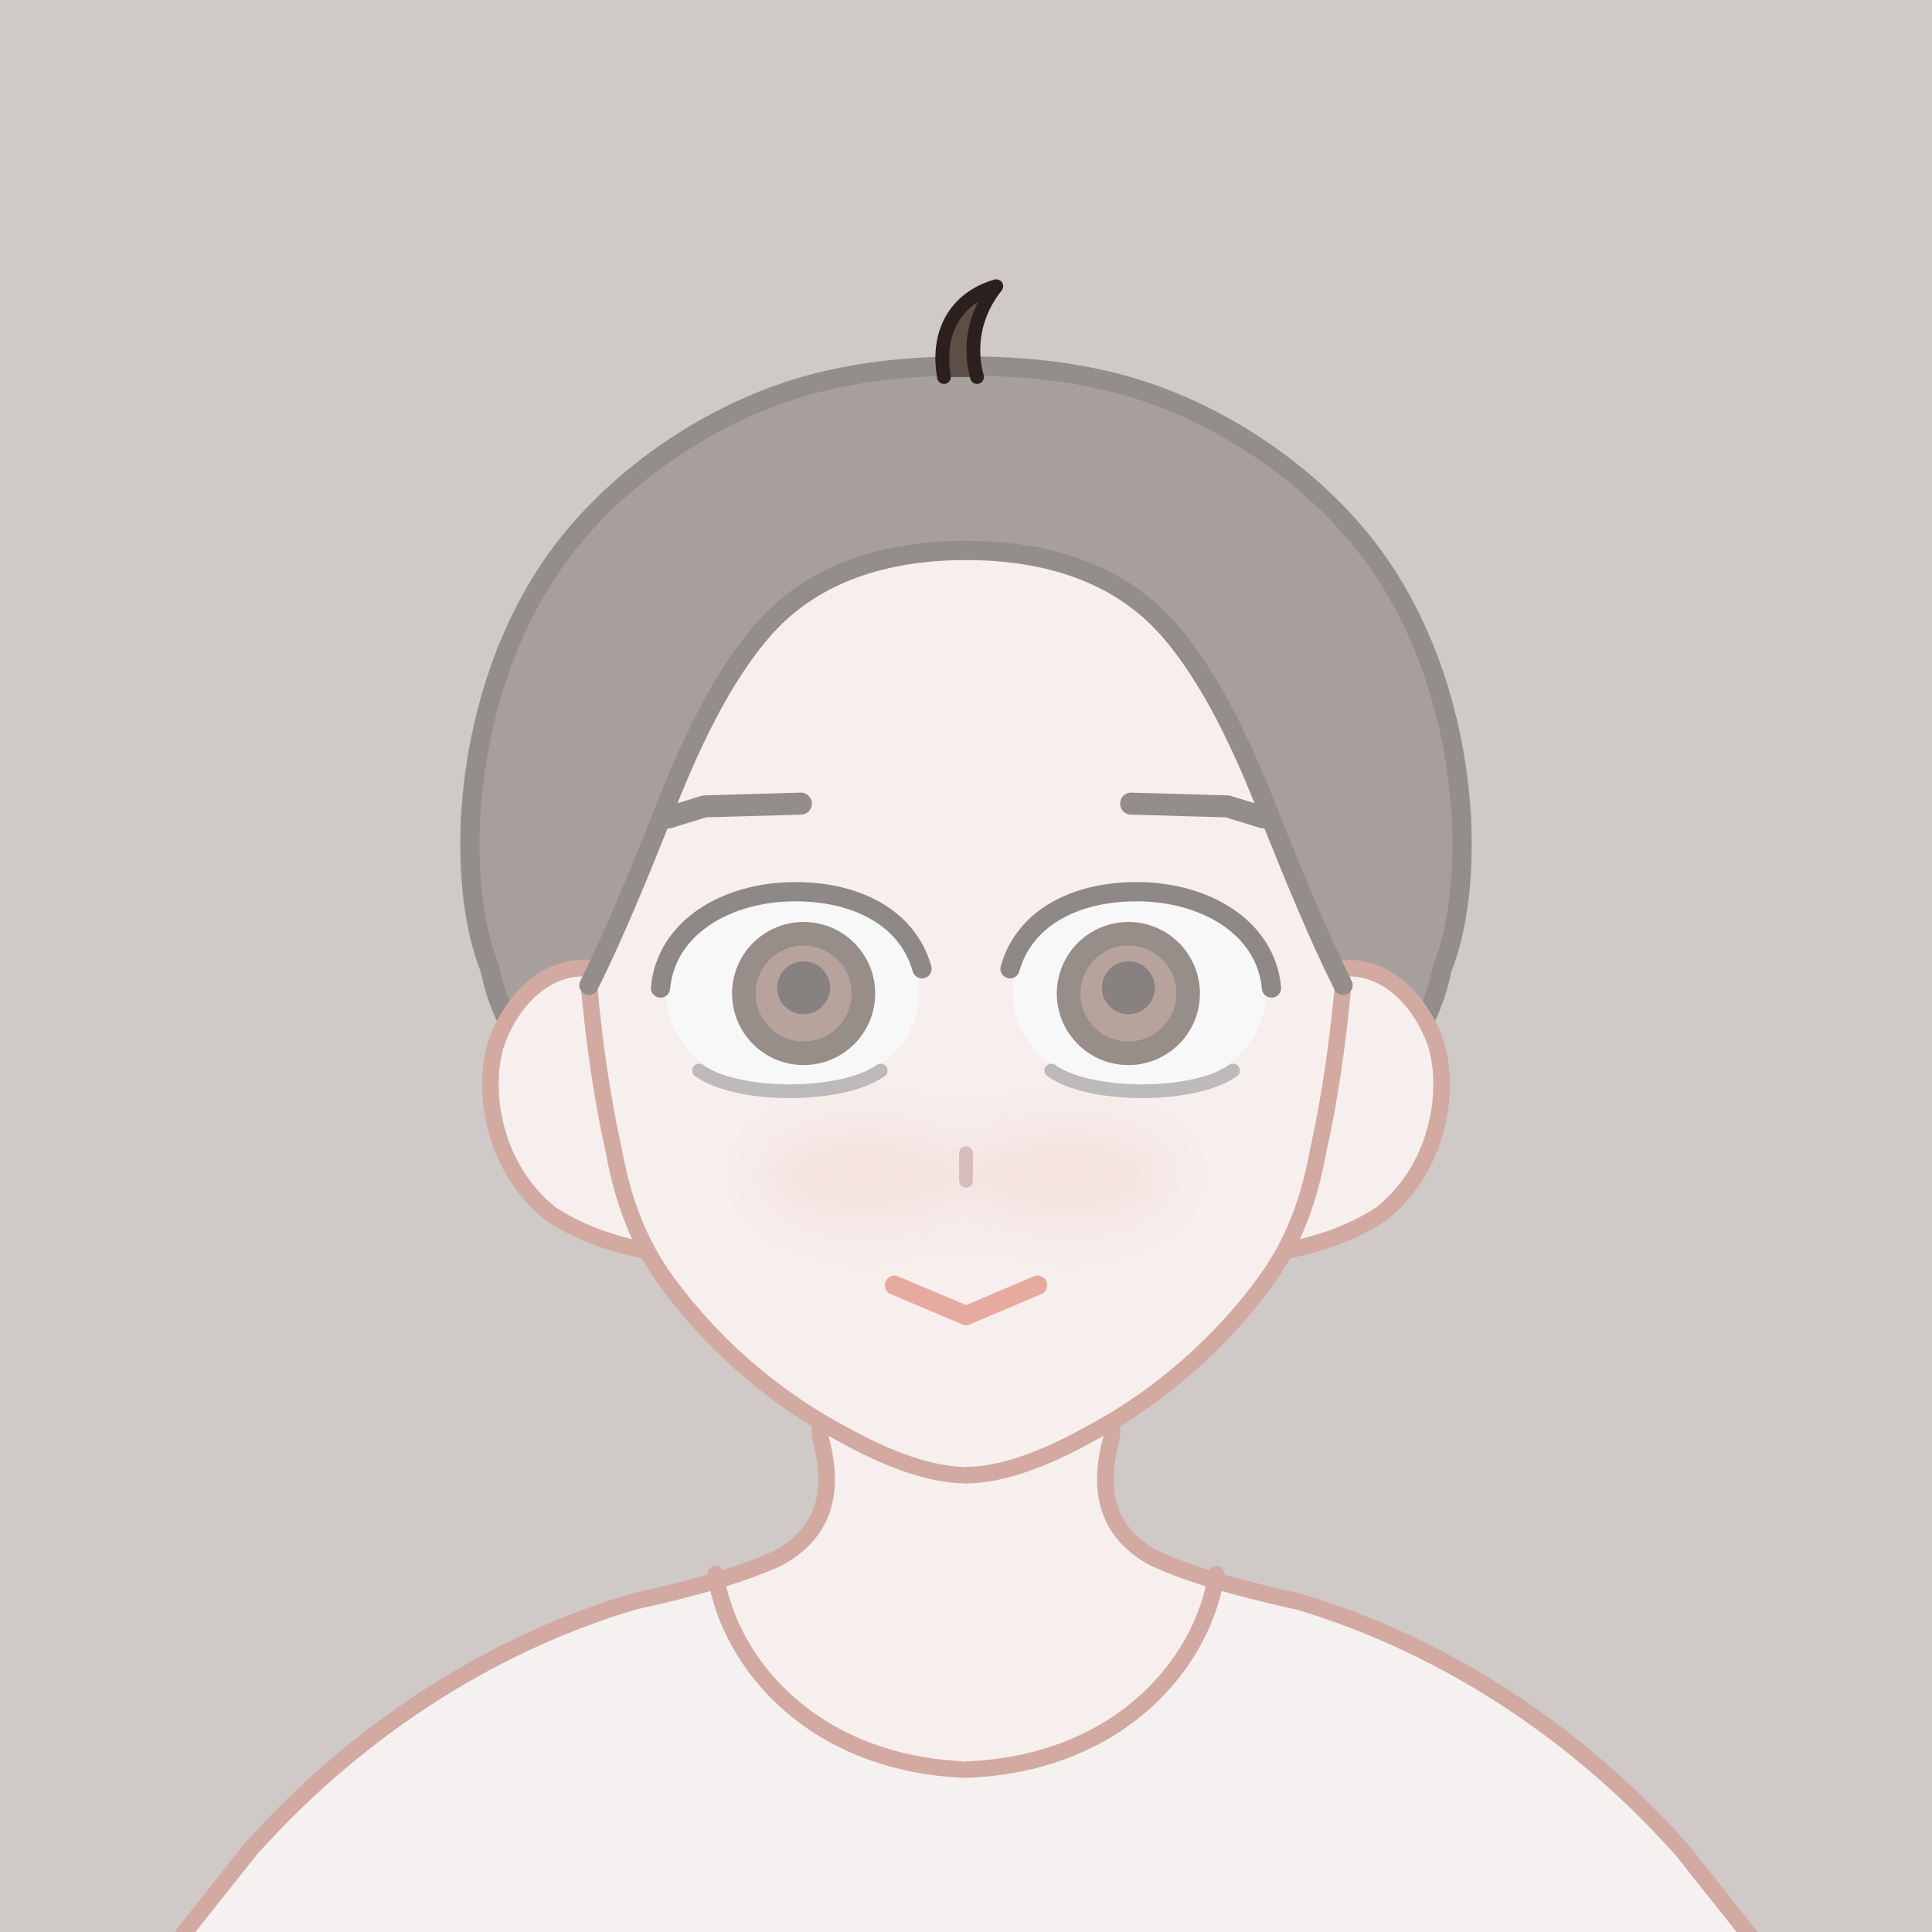
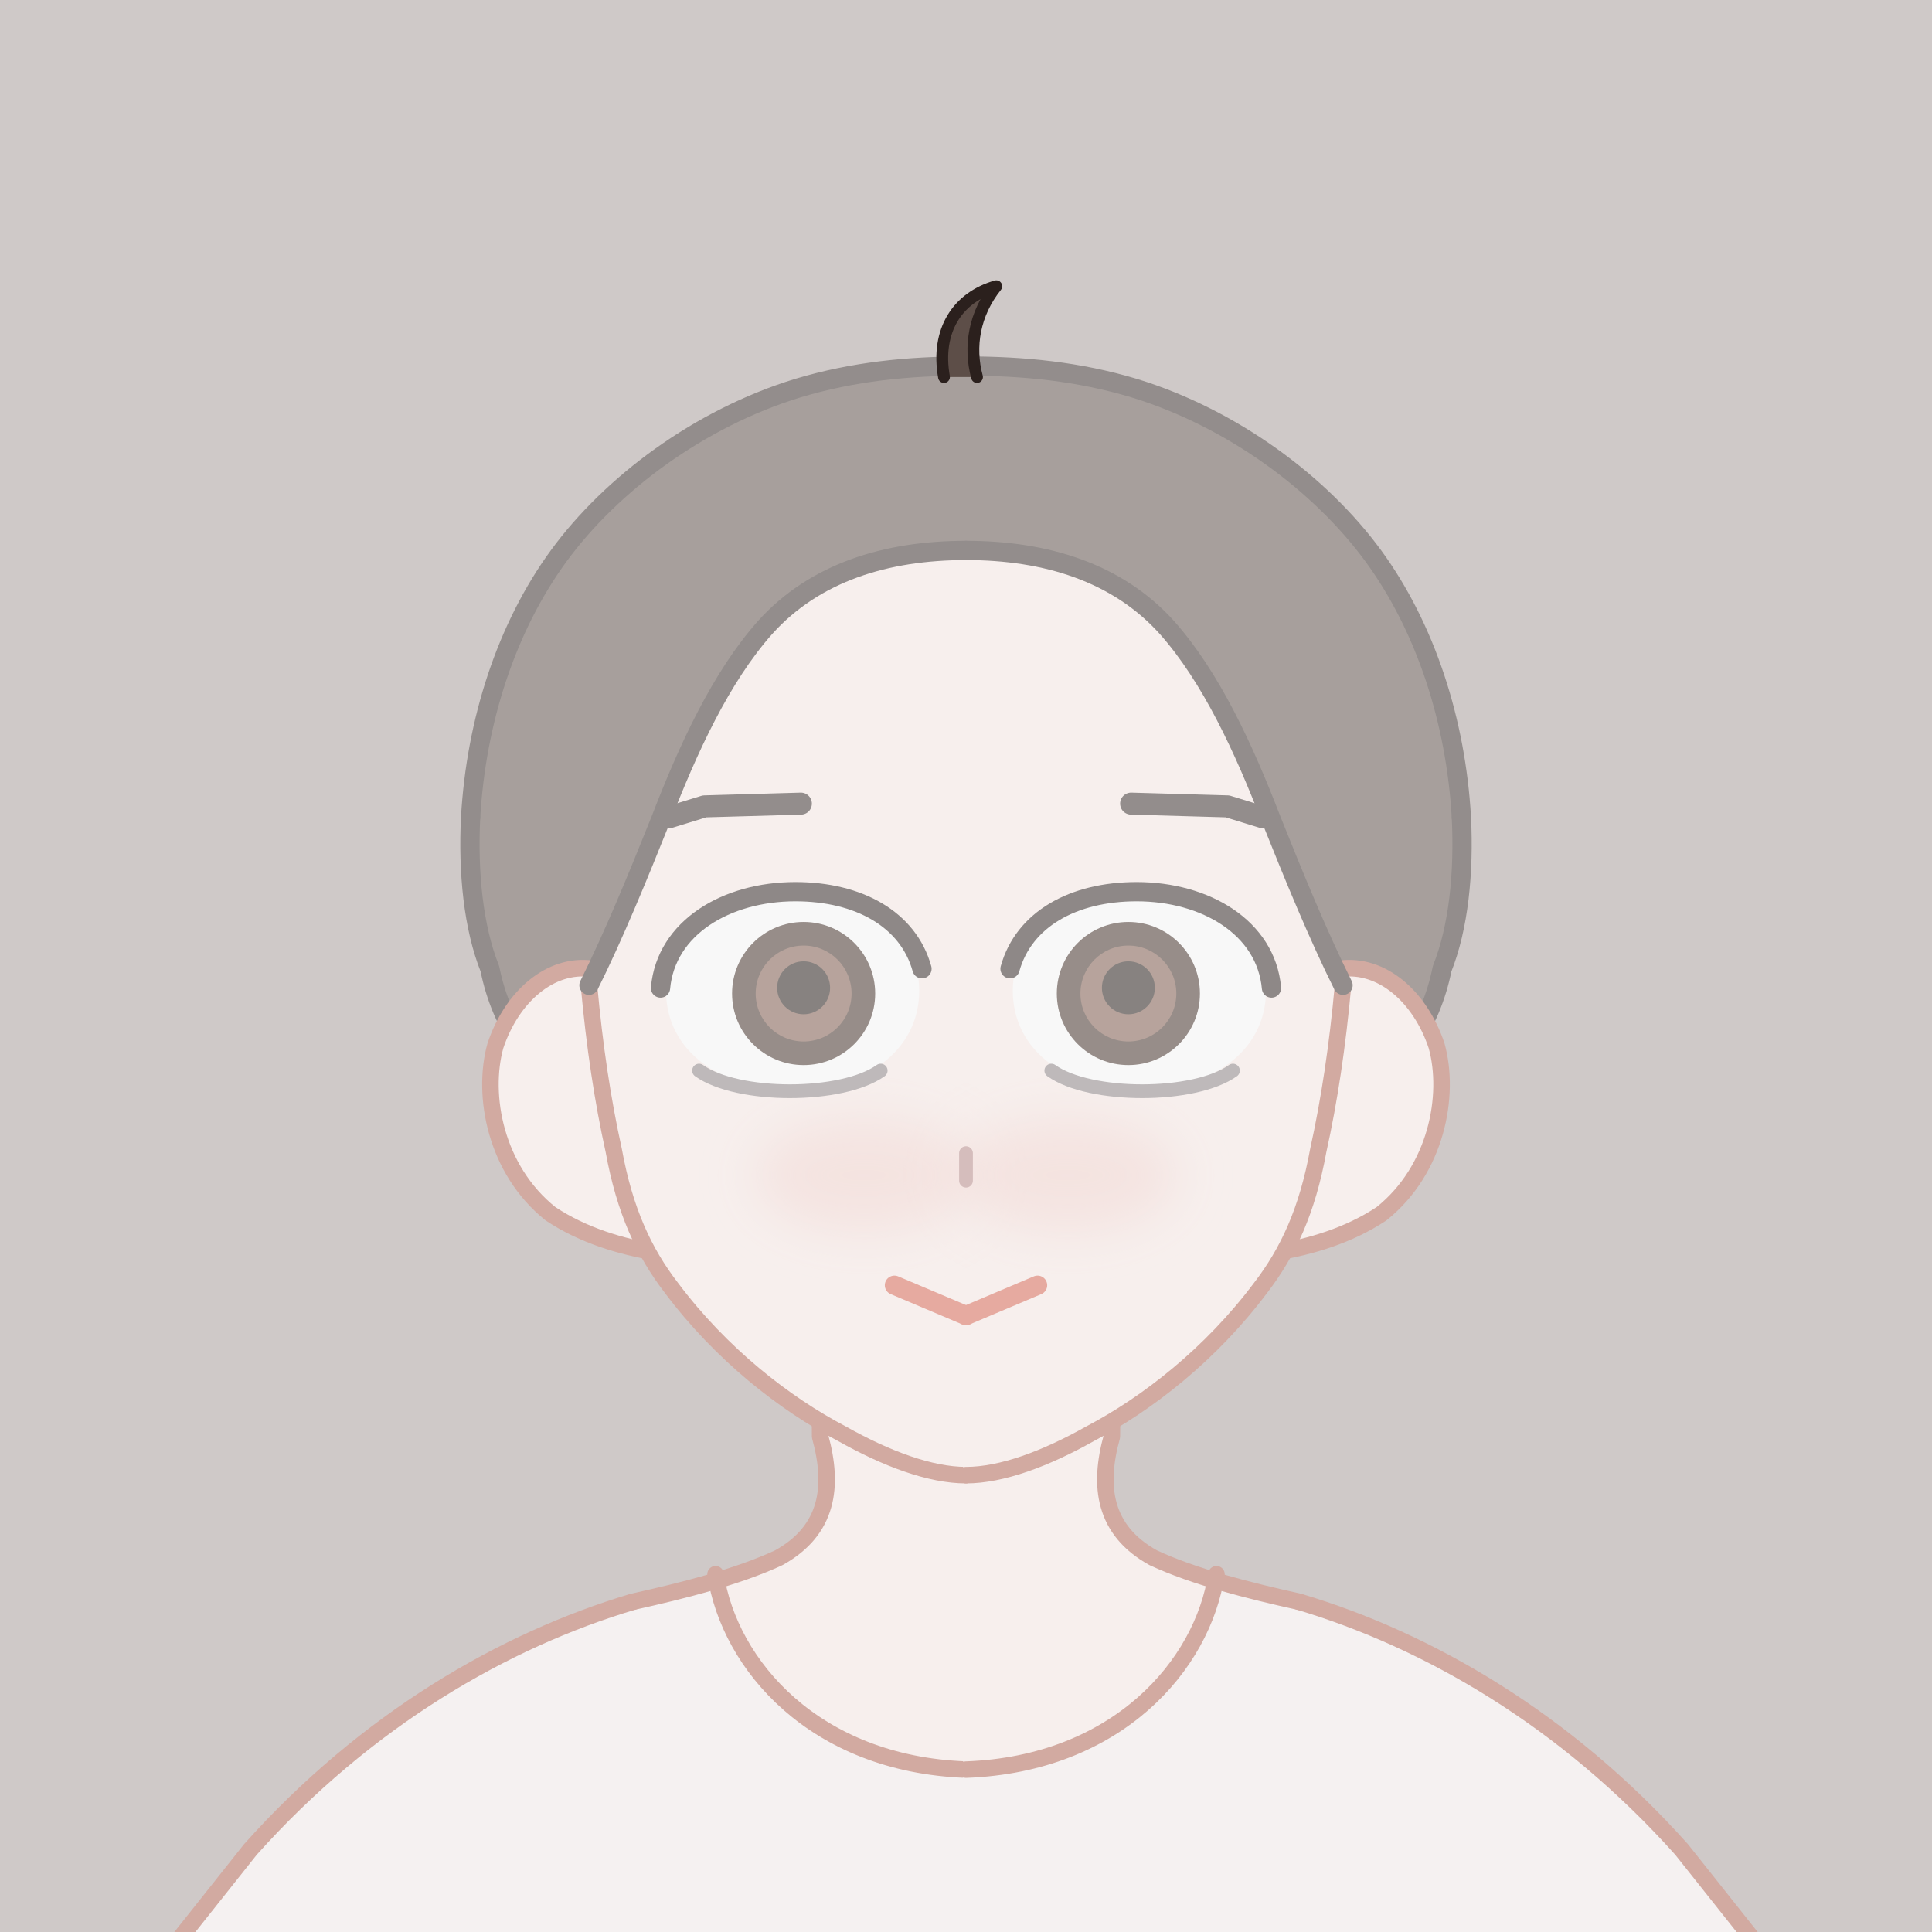
<svg xmlns="http://www.w3.org/2000/svg" width="702" height="702" viewBox="0 0 702 702">
  <defs>
    <clipPath id="clip-path-1">
      <path d="M242 389.2 L386 389.2 L386 464.8 L242 464.8 Z" />
    </clipPath>
    <filter id="filter-1" filterUnits="userSpaceOnUse" x="245" y="377" width="138" height="100" color-interpolation-filters="sRGB">
      <feGaussianBlur in="SourceGraphic" stdDeviation="9" color-interpolation-filters="linearRGB" />
    </filter>
    <clipPath id="clip-path-2">
      <path d="M460 389.2 L316 389.2 L316 464.8 L460 464.8 Z" />
    </clipPath>
    <filter id="filter-2" filterUnits="userSpaceOnUse" x="319" y="377" width="138" height="100" color-interpolation-filters="sRGB">
      <feGaussianBlur in="SourceGraphic" stdDeviation="9" color-interpolation-filters="linearRGB" />
    </filter>
    <clipPath id="clip-path-3">
      <path d="M242 360 C242 338 262 326 288 326 C314 326 334 338 334 360 C334 382 314 396 288 396 C262 396 242 382 242 360 Z" />
    </clipPath>
    <clipPath id="clip-path-4">
      <path d="M460 360 C460 338 440 326 414 326 C388 326 368 338 368 360 C368 382 388 396 414 396 C440 396 460 382 460 360 Z" />
    </clipPath>
  </defs>
  <g id="_ref">
    <g opacity="0.5">
      <rect x="0" y="0" width="702" height="702" fill="#ada19f" />
      <g data-layer="body">
        <g>
          <path d="M260 573 L230 582 C183 596 133 625 91 672 L60 712 L352 712 L352 643 C296 641 265 605 260 573 Z" fill="#f9f2f1" />
          <path d="M296 490 L298 522 C303 540 301 556 283 566 L260 573 C265 605 296 641 352 643 L352 490 Z" fill="#fdeeea" />
          <path d="M230 582 C183 596 133 625 91 672 L64 706" fill="none" stroke="#b46352" stroke-width="6" stroke-linecap="round" stroke-linejoin="round" />
          <path d="M296 500 C298 510 298 516 298 522 C303 540 301 556 283 566 C268 573 248 578 230 582" fill="none" stroke="#b46352" stroke-width="6" stroke-linecap="round" stroke-linejoin="round" />
          <path d="M260 572 C265 605 296 641 351 643" fill="none" stroke="#b46352" stroke-width="6" stroke-linecap="round" stroke-linejoin="round" />
        </g>
        <g>
          <path d="M442 573 L472 582 C519 596 569 625 611 672 L642 712 L350 712 L350 643 C406 641 437 605 442 573 Z" fill="#f9f2f1" />
          <path d="M406 490 L404 522 C399 540 401 556 419 566 L442 573 C437 605 406 641 350 643 L350 490 Z" fill="#fdeeea" />
          <path d="M472 582 C519 596 569 625 611 672 L638 706" fill="none" stroke="#b46352" stroke-width="6" stroke-linecap="round" stroke-linejoin="round" />
          <path d="M406 500 C404 510 404 516 404 522 C399 540 401 556 419 566 C434 573 454 578 472 582" fill="none" stroke="#b46352" stroke-width="6" stroke-linecap="round" stroke-linejoin="round" />
          <path d="M442 572 C437 605 406 641 351 643" fill="none" stroke="#b46352" stroke-width="6" stroke-linecap="round" stroke-linejoin="round" />
        </g>
      </g>
      <g data-layer="hairBase">
        <g>
          <path d="M352 133 L351 133 C330 133 310 135 290 141 C254 152 222 176 203 202 C184 228 173 262 171 297 C170 317 172 337 178 352 C180 362 184 372 190 380 L198 386 L352 386 Z" fill="#5d4e48" />
          <path d="M351 133 C330 133 310 135 290 141 C254 152 222 176 203 202 C184 228 173 262 171 297" fill="none" stroke="#352a27" stroke-width="7" stroke-linecap="round" stroke-linejoin="round" />
          <path d="M171 297 C170 317 172 337 178 352 C180 362 184 372 190 380" fill="none" stroke="#352a27" stroke-width="7" stroke-linecap="round" stroke-linejoin="round" />
        </g>
        <g>
          <path d="M350 133 L351 133 C372 133 392 135 412 141 C448 152 480 176 499 202 C518 228 529 262 531 297 C532 317 530 337 524 352 C522 362 518 372 512 380 L504 386 L350 386 Z" fill="#5d4e48" />
          <path d="M351 133 C372 133 392 135 412 141 C448 152 480 176 499 202 C518 228 529 262 531 297" fill="none" stroke="#352a27" stroke-width="7" stroke-linecap="round" stroke-linejoin="round" />
          <path d="M531 297 C532 317 530 337 524 352 C522 362 518 372 512 380" fill="none" stroke="#352a27" stroke-width="7" stroke-linecap="round" stroke-linejoin="round" />
        </g>
      </g>
      <g data-layer="ear">
        <g>
          <path d="M215 352 C200 350 186 362 180 380 C175 398 180 425 200 441 C212 449 226 453 238 455 L225 380 Z" fill="#fdeeea" />
          <path d="M215 352 C200 350 186 362 180 380 C175 398 180 425 200 441 C212 449 226 453 238 455" fill="none" stroke="#b46352" stroke-width="6" stroke-linecap="round" stroke-linejoin="round" />
        </g>
        <g>
          <path d="M487 352 C502 350 516 362 522 380 C527 398 522 425 502 441 C490 449 476 453 464 455 L477 380 Z" fill="#fdeeea" />
          <path d="M487 352 C502 350 516 362 522 380 C527 398 522 425 502 441 C490 449 476 453 464 455" fill="none" stroke="#b46352" stroke-width="6" stroke-linecap="round" stroke-linejoin="round" />
        </g>
      </g>
      <g data-layer="face">
        <g>
          <path d="M352 200 L351 200 C322 200 296 208 278 228 C262 246 250 272 240 298 C232 318 223 340 214 358 C216 380 219 400 223 418 C227 440 234 455 244 468 C262 492 285 510 306 521 C322 530 338 536 351 536 L352 536 Z" fill="#fdeeea" />
          <path d="M214 358 C216 380 219 400 223 418 C227 440 234 455 244 468 C262 492 285 510 306 521 C322 530 338 536 351 536" fill="none" stroke="#b46352" stroke-width="6" stroke-linecap="round" stroke-linejoin="round" />
        </g>
        <g>
          <path d="M350 200 L351 200 C380 200 406 208 424 228 C440 246 452 272 462 298 C470 318 479 340 488 358 C486 380 483 400 479 418 C475 440 468 455 458 468 C440 492 417 510 396 521 C380 530 364 536 351 536 L350 536 Z" fill="#fdeeea" />
          <path d="M488 358 C486 380 483 400 479 418 C475 440 468 455 458 468 C440 492 417 510 396 521 C380 530 364 536 351 536" fill="none" stroke="#b46352" stroke-width="6" stroke-linecap="round" stroke-linejoin="round" />
        </g>
      </g>
      <g data-layer="makeup">
        <g clip-path="url(#clip-path-1)">
          <g filter="url(#filter-1)">
            <ellipse cx="314" cy="427" rx="40" ry="21" fill="#f3bfb8" opacity="0.5" />
          </g>
        </g>
        <g clip-path="url(#clip-path-2)">
          <g filter="url(#filter-2)">
            <ellipse cx="388" cy="427" rx="40" ry="21" fill="#f3bfb8" opacity="0.5" />
          </g>
        </g>
      </g>
      <g data-layer="mouth">
        <line x1="325" y1="467" x2="351" y2="478" fill="none" stroke="#dc6450" stroke-width="7" stroke-linecap="round" stroke-linejoin="round" />
        <line x1="377" y1="467" x2="351" y2="478" fill="none" stroke="#dc6450" stroke-width="7" stroke-linecap="round" stroke-linejoin="round" />
        <line x1="351" y1="419" x2="351" y2="429" fill="none" stroke="#b98a88" stroke-width="5" stroke-linecap="round" />
      </g>
      <g data-layer="eye">
        <path d="M242 360 C242 338 262 326 288 326 C314 326 334 338 334 360 C334 382 314 396 288 396 C262 396 242 382 242 360 Z" fill="#ffffff" />
        <g clip-path="url(#clip-path-3)">
          <g>
            <circle cx="292" cy="361" r="26" fill="#3e2a22" />
            <circle cx="292" cy="361" r="17.42" fill="#7e5647" />
            <circle cx="292" cy="358.92" r="9.62" fill="#1e1410" />
          </g>
        </g>
        <g>
          <path d="M254 389 C268 399 306 399 320 389" fill="none" stroke="#8b8284" stroke-width="5" stroke-linecap="round" />
          <path d="M240 359 C242 337 264 324 289 324 C312 324 330 334 335 352" fill="none" stroke="#2b201d" stroke-width="7" stroke-linecap="round" stroke-linejoin="round" />
        </g>
        <g>
          <path d="M460 360 C460 338 440 326 414 326 C388 326 368 338 368 360 C368 382 388 396 414 396 C440 396 460 382 460 360 Z" fill="#ffffff" />
          <g clip-path="url(#clip-path-4)">
            <g>
              <circle cx="410" cy="361" r="26" fill="#3e2a22" />
              <circle cx="410" cy="361" r="17.42" fill="#7e5647" />
              <circle cx="410" cy="358.92" r="9.62" fill="#1e1410" />
            </g>
          </g>
          <g>
            <path d="M448 389 C434 399 396 399 382 389" fill="none" stroke="#8b8284" stroke-width="5" stroke-linecap="round" />
            <path d="M462 359 C460 337 438 324 413 324 C390 324 372 334 367 352" fill="none" stroke="#2b201d" stroke-width="7" stroke-linecap="round" stroke-linejoin="round" />
          </g>
        </g>
      </g>
      <g data-layer="hairLine">
        <path d="M351 200 C322 200 296 208 278 228 C262 246 250 272 240 298 C232 318 223 340 214 358" fill="none" stroke="#352a27" stroke-width="7" stroke-linecap="round" stroke-linejoin="round" />
        <path d="M351 200 C380 200 406 208 424 228 C440 246 452 272 462 298 C470 318 479 340 488 358" fill="none" stroke="#352a27" stroke-width="7" stroke-linecap="round" stroke-linejoin="round" />
      </g>
      <g data-layer="brow">
        <polyline points="243,297 256,293 291,292" fill="none" stroke="#352a27" stroke-width="8" stroke-linecap="round" stroke-linejoin="round" />
        <polyline points="459,297 446,293 411,292" fill="none" stroke="#352a27" stroke-width="8" stroke-linecap="round" stroke-linejoin="round" />
      </g>
    </g>
  </g>
  <g id="full">
    <path fill="#5d4e48" d="M343 137 C340 120 348 108 362 104 C354 114 352 126 355 137 Z" />
-     <path fill="none" stroke="#2b201d" stroke-linecap="round" stroke-linejoin="round" stroke-width="5" d="M343 137 C340 120 348 108 362 104 C354 114 352 126 355 137" />
+     <path fill="none" stroke="#2b201d" stroke-linecap="round" stroke-linejoin="round" stroke-width="4.29" d="M343 137 C340 120 348 108 362 104 C354 114 352 126 355 137" />
  </g>
</svg>
